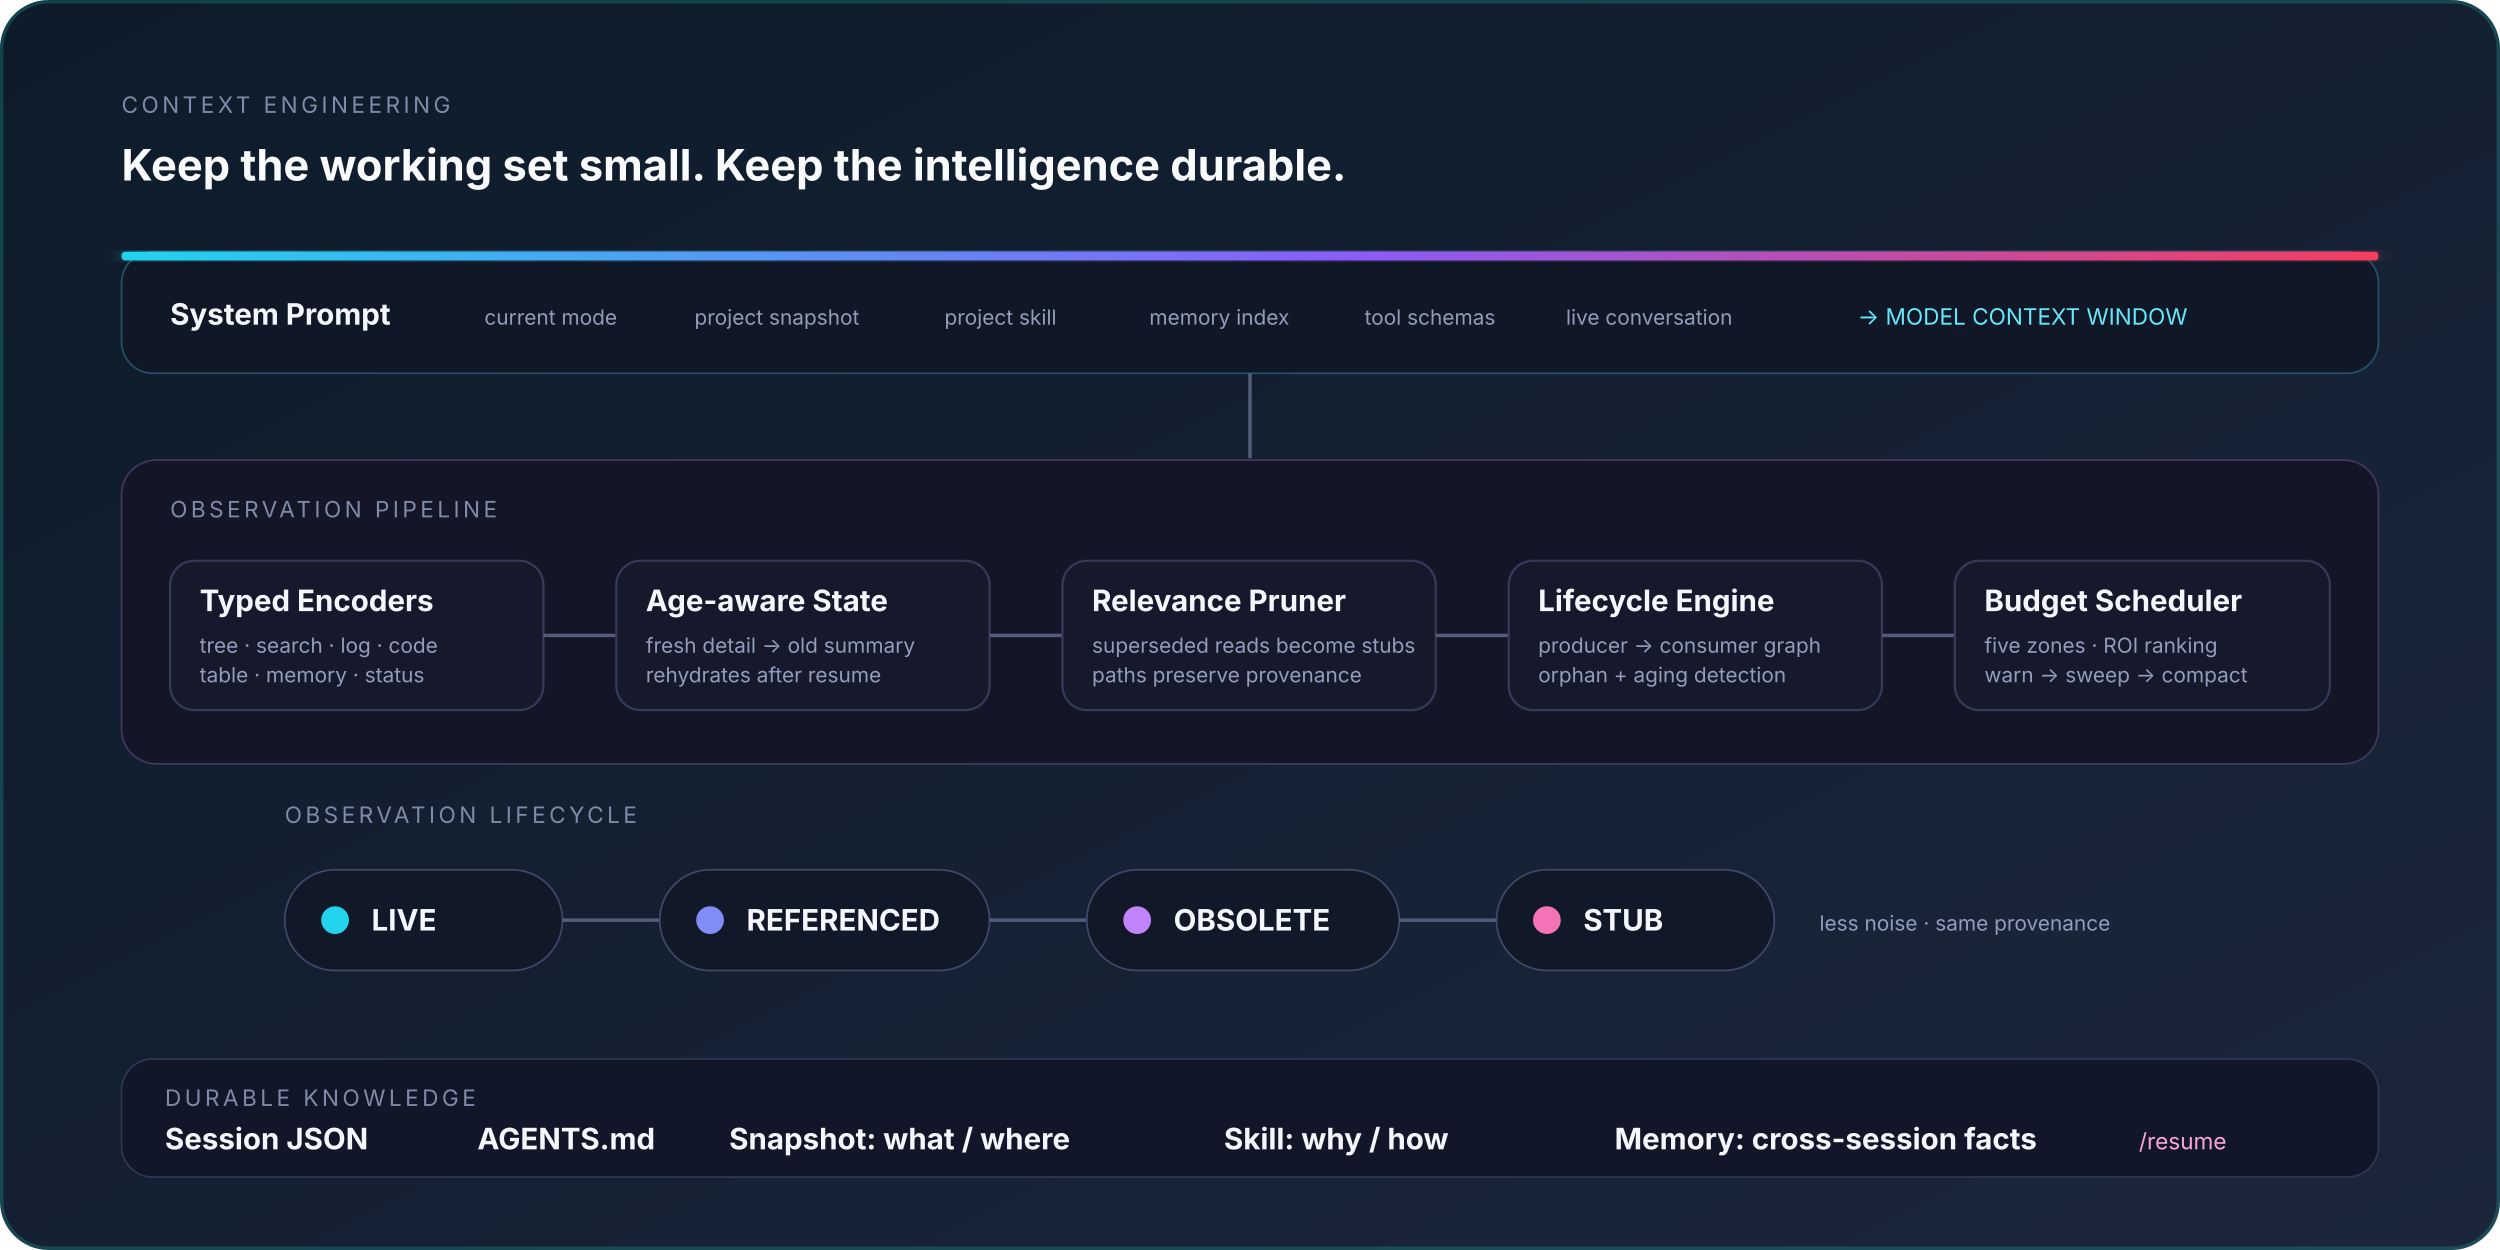
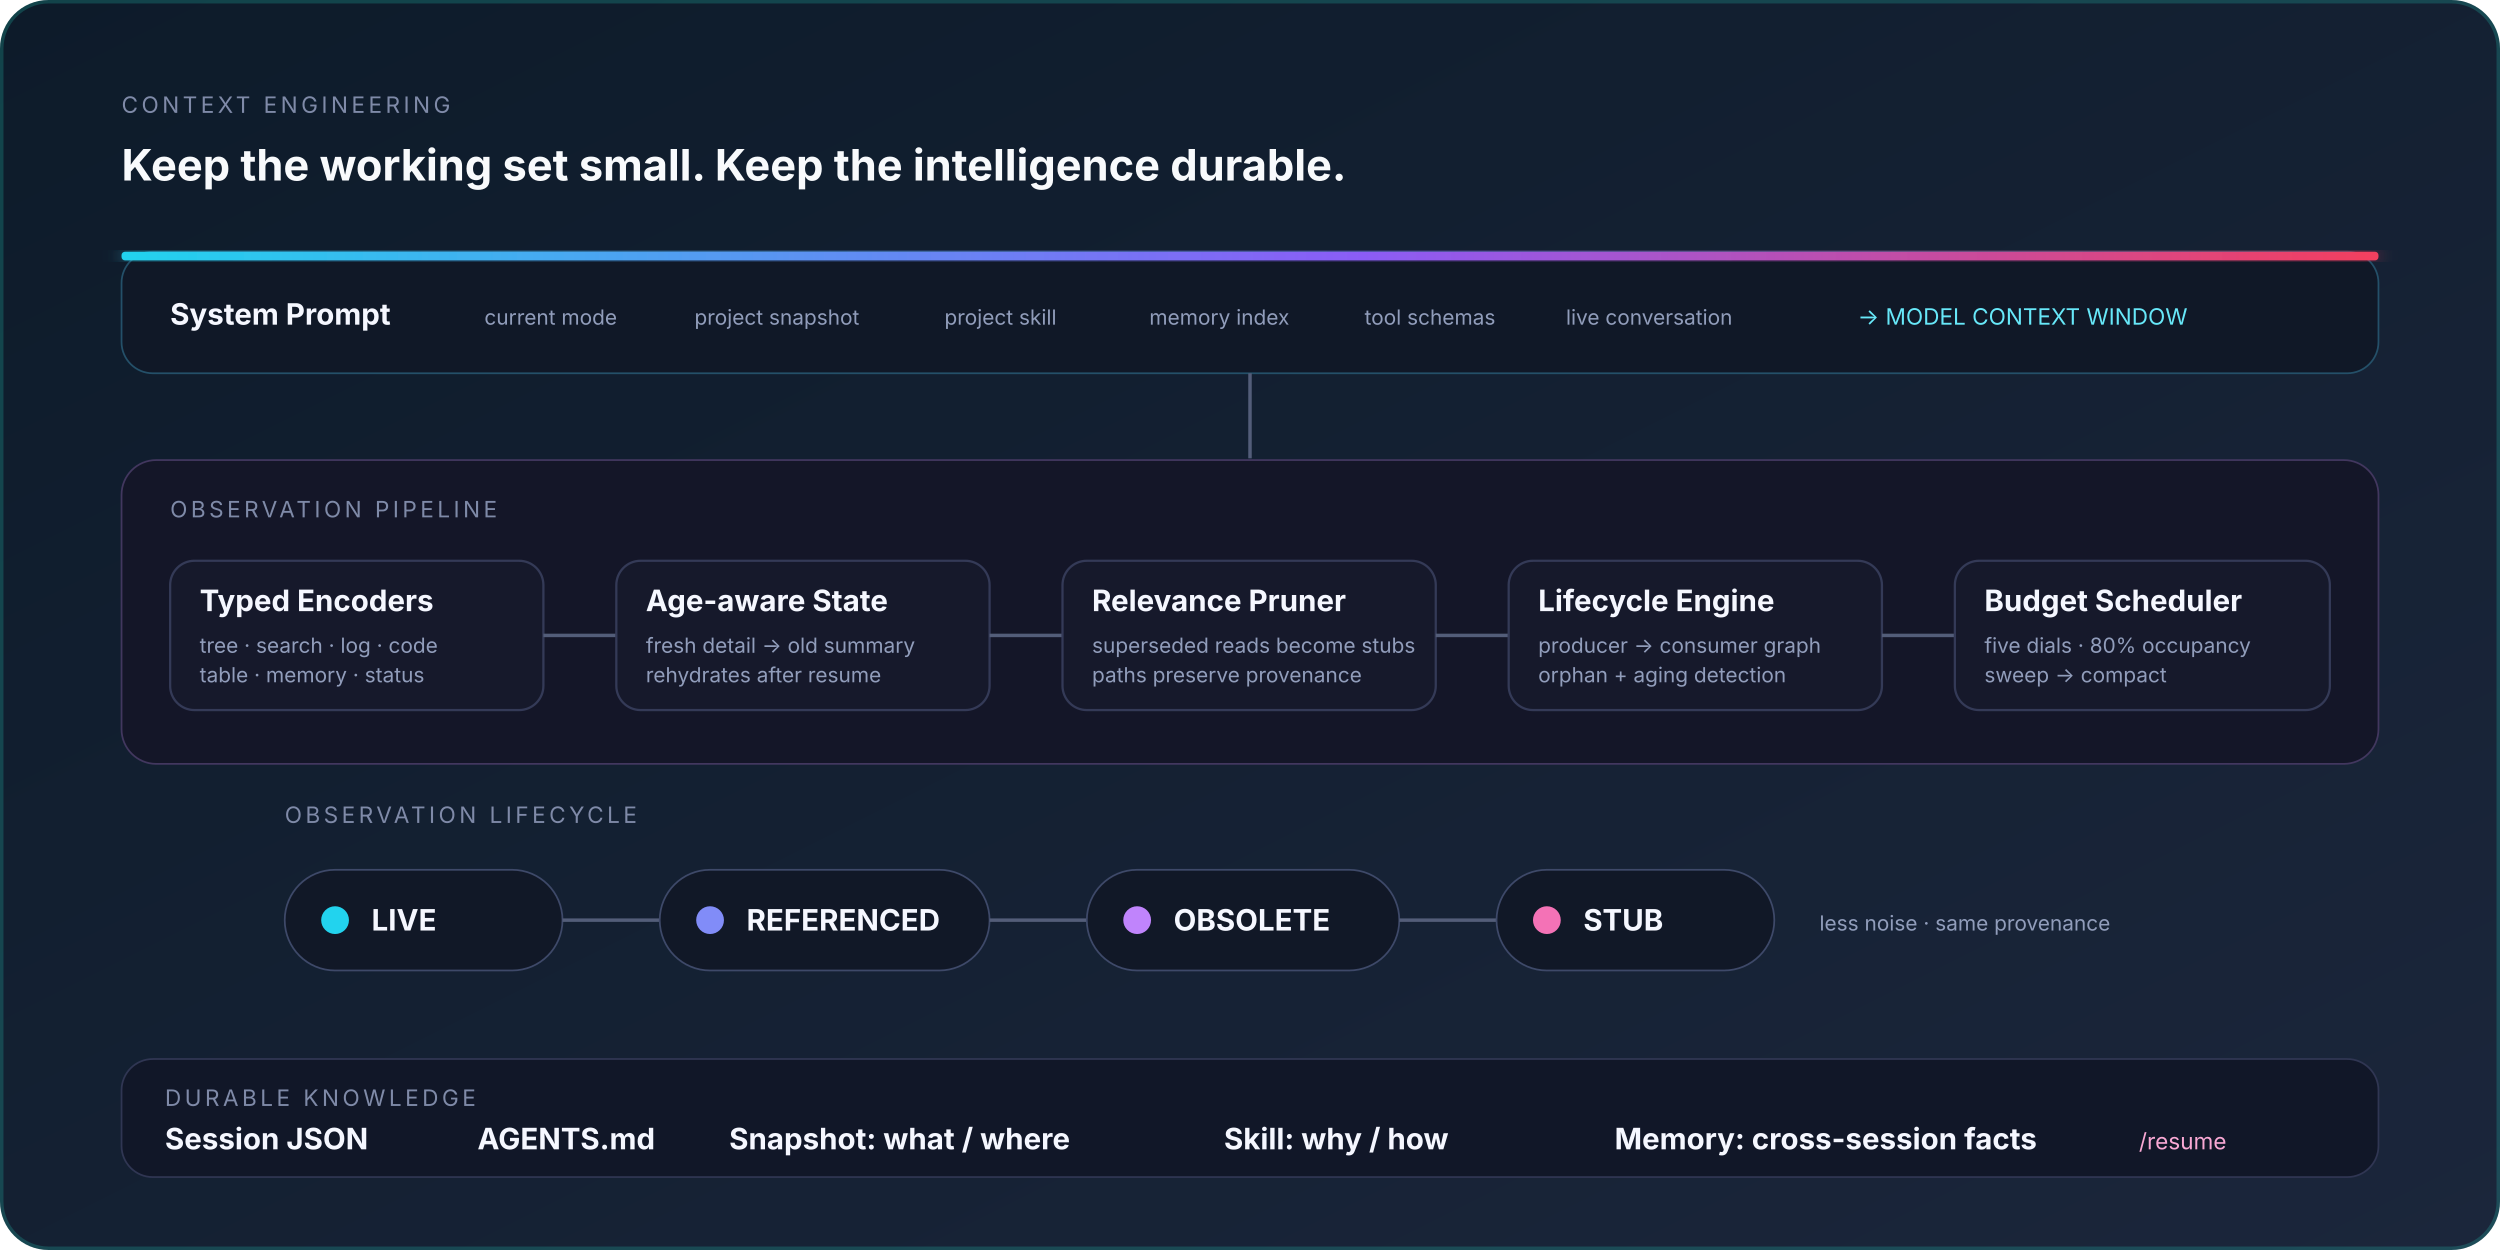
<svg xmlns="http://www.w3.org/2000/svg" width="1440" height="720" viewBox="0 0 1440 720" role="img" aria-labelledby="title desc">
  <defs>
    <linearGradient id="bg" x2="1" y2="1">
      <stop stop-color="#0d1b2a" />
      <stop offset="1" stop-color="#1b263b" />
    </linearGradient>
    <linearGradient id="bar" x2="1">
      <stop stop-color="#22d3ee" />
      <stop offset=".55" stop-color="#8b5cf6" />
      <stop offset="1" stop-color="#f43f5e" />
    </linearGradient>
    <filter id="glow">
      <feGaussianBlur stdDeviation="5" result="b" />
      <feMerge>
        <feMergeNode in="b" />
        <feMergeNode in="SourceGraphic" />
      </feMerge>
    </filter>
    <style>text{font-family:Inter,Segoe UI,Arial,sans-serif}.k{fill:#7f8aa8;font-size:13px;letter-spacing:2px}.h{fill:#f8fafc;font-size:25px;font-weight:700}.n{fill:#16192b;stroke:#343a57;stroke-width:1.3}.t{fill:#f5f7ff;font-size:17px;font-weight:650}.s{fill:#919dbb;font-size:12px}.w{fill:none;stroke:#535d79;stroke-width:2}.state{fill:#111827;stroke:#3e4969}</style>
  </defs>
  <rect width="1440" height="720" rx="28" fill="url(#bg)" />
  <rect x="1" y="1" width="1438" height="718" rx="27" fill="none" stroke="#2afadf" stroke-opacity="0.18" stroke-width="2" />
  <text x="70" y="65" class="k">CONTEXT ENGINEERING</text>
  <text x="70" y="104" class="h">Keep the working set small. Keep the intelligence durable.</text>
  <g transform="translate(70 145)">
    <rect width="1300" height="70" rx="18" fill="#101827" stroke="#245069" />
    <rect width="1300" height="5" rx="2" fill="url(#bar)" filter="url(#glow)" />
    <text x="28" y="42" class="t">System Prompt</text>
    <text x="209" y="42" class="s">current mode</text>
    <text x="330" y="42" class="s">project snapshot</text>
    <text x="474" y="42" class="s">project skill</text>
    <text x="592" y="42" class="s">memory index</text>
    <text x="716" y="42" class="s">tool schemas</text>
    <text x="832" y="42" class="s">live conversation</text>
    <text x="1000" y="42" fill="#67e8f9" font-size="13">→ MODEL CONTEXT WINDOW</text>
  </g>
  <path d="M720 215v49" class="w" />
  <g transform="translate(70 265)">
    <rect width="1300" height="175" rx="20" fill="#141628" stroke="#42375f" />
    <text x="28" y="33" class="k">OBSERVATION PIPELINE</text>
    <g transform="translate(28 58)">
      <rect class="n" width="215" height="86" rx="14" />
      <text x="17" y="29" class="t">Typed Encoders</text>
      <text x="17" y="53" class="s">tree · search · log · code</text>
      <text x="17" y="70" class="s">table · memory · status</text>
    </g>
    <path d="M243 101h42" class="w" />
    <g transform="translate(285 58)">
      <rect class="n" width="215" height="86" rx="14" />
      <text x="17" y="29" class="t">Age-aware State</text>
      <text x="17" y="53" class="s">fresh detail → old summary</text>
      <text x="17" y="70" class="s">rehydrates after resume</text>
    </g>
    <path d="M500 101h42" class="w" />
    <g transform="translate(542 58)">
      <rect class="n" width="215" height="86" rx="14" />
      <text x="17" y="29" class="t">Relevance Pruner</text>
      <text x="17" y="53" class="s">superseded reads become stubs</text>
      <text x="17" y="70" class="s">paths preserve provenance</text>
    </g>
    <path d="M757 101h42" class="w" />
    <g transform="translate(799 58)">
      <rect class="n" width="215" height="86" rx="14" />
      <text x="17" y="29" class="t">Lifecycle Engine</text>
      <text x="17" y="53" class="s">producer → consumer graph</text>
      <text x="17" y="70" class="s">orphan + aging detection</text>
    </g>
    <path d="M1014 101h42" class="w" />
    <g transform="translate(1056 58)">
      <rect class="n" width="216" height="86" rx="14" />
      <text x="17" y="29" class="t">Budget Scheduler</text>
-       <text x="17" y="53" class="s">five zones · ROI ranking</text>
-       <text x="17" y="70" class="s">warn → sweep → compact</text>
+       <text x="17" y="53" class="s">five dials · 80% occupancy</text>
+       <text x="17" y="70" class="s">sweep → compact</text>
    </g>
  </g>
  <g transform="translate(164 474)">
    <text x="0" y="0" class="k">OBSERVATION LIFECYCLE</text>
    <g transform="translate(0 27)">
      <rect class="state" width="160" height="58" rx="29" />
      <circle cx="29" cy="29" r="8" fill="#22d3ee" />
      <text x="50" y="35" class="t">LIVE</text>
    </g>
    <path d="M160 56h56" class="w" />
    <g transform="translate(216 27)">
      <rect class="state" width="190" height="58" rx="29" />
      <circle cx="29" cy="29" r="8" fill="#818cf8" />
      <text x="50" y="35" class="t">REFERENCED</text>
    </g>
    <path d="M406 56h56" class="w" />
    <g transform="translate(462 27)">
      <rect class="state" width="180" height="58" rx="29" />
      <circle cx="29" cy="29" r="8" fill="#c084fc" />
      <text x="50" y="35" class="t">OBSOLETE</text>
    </g>
    <path d="M642 56h56" class="w" />
    <g transform="translate(698 27)">
      <rect class="state" width="160" height="58" rx="29" />
      <circle cx="29" cy="29" r="8" fill="#f472b6" />
      <text x="50" y="35" class="t">STUB</text>
    </g>
    <text x="884" y="62" class="s">less noise · same provenance</text>
  </g>
  <g transform="translate(70 610)">
    <rect width="1300" height="68" rx="18" fill="#111728" stroke="#303653" />
    <text x="25" y="27" class="k">DURABLE KNOWLEDGE</text>
    <text x="25" y="52" class="t">Session JSON</text>
    <text x="205" y="52" class="t">AGENTS.md</text>
    <text x="350" y="52" class="t">Snapshot: what / where</text>
    <text x="635" y="52" class="t">Skill: why / how</text>
    <text x="860" y="52" class="t">Memory: cross-session facts</text>
    <text x="1162" y="52" fill="#f9a8d4" font-size="13">/resume</text>
  </g>
</svg>
